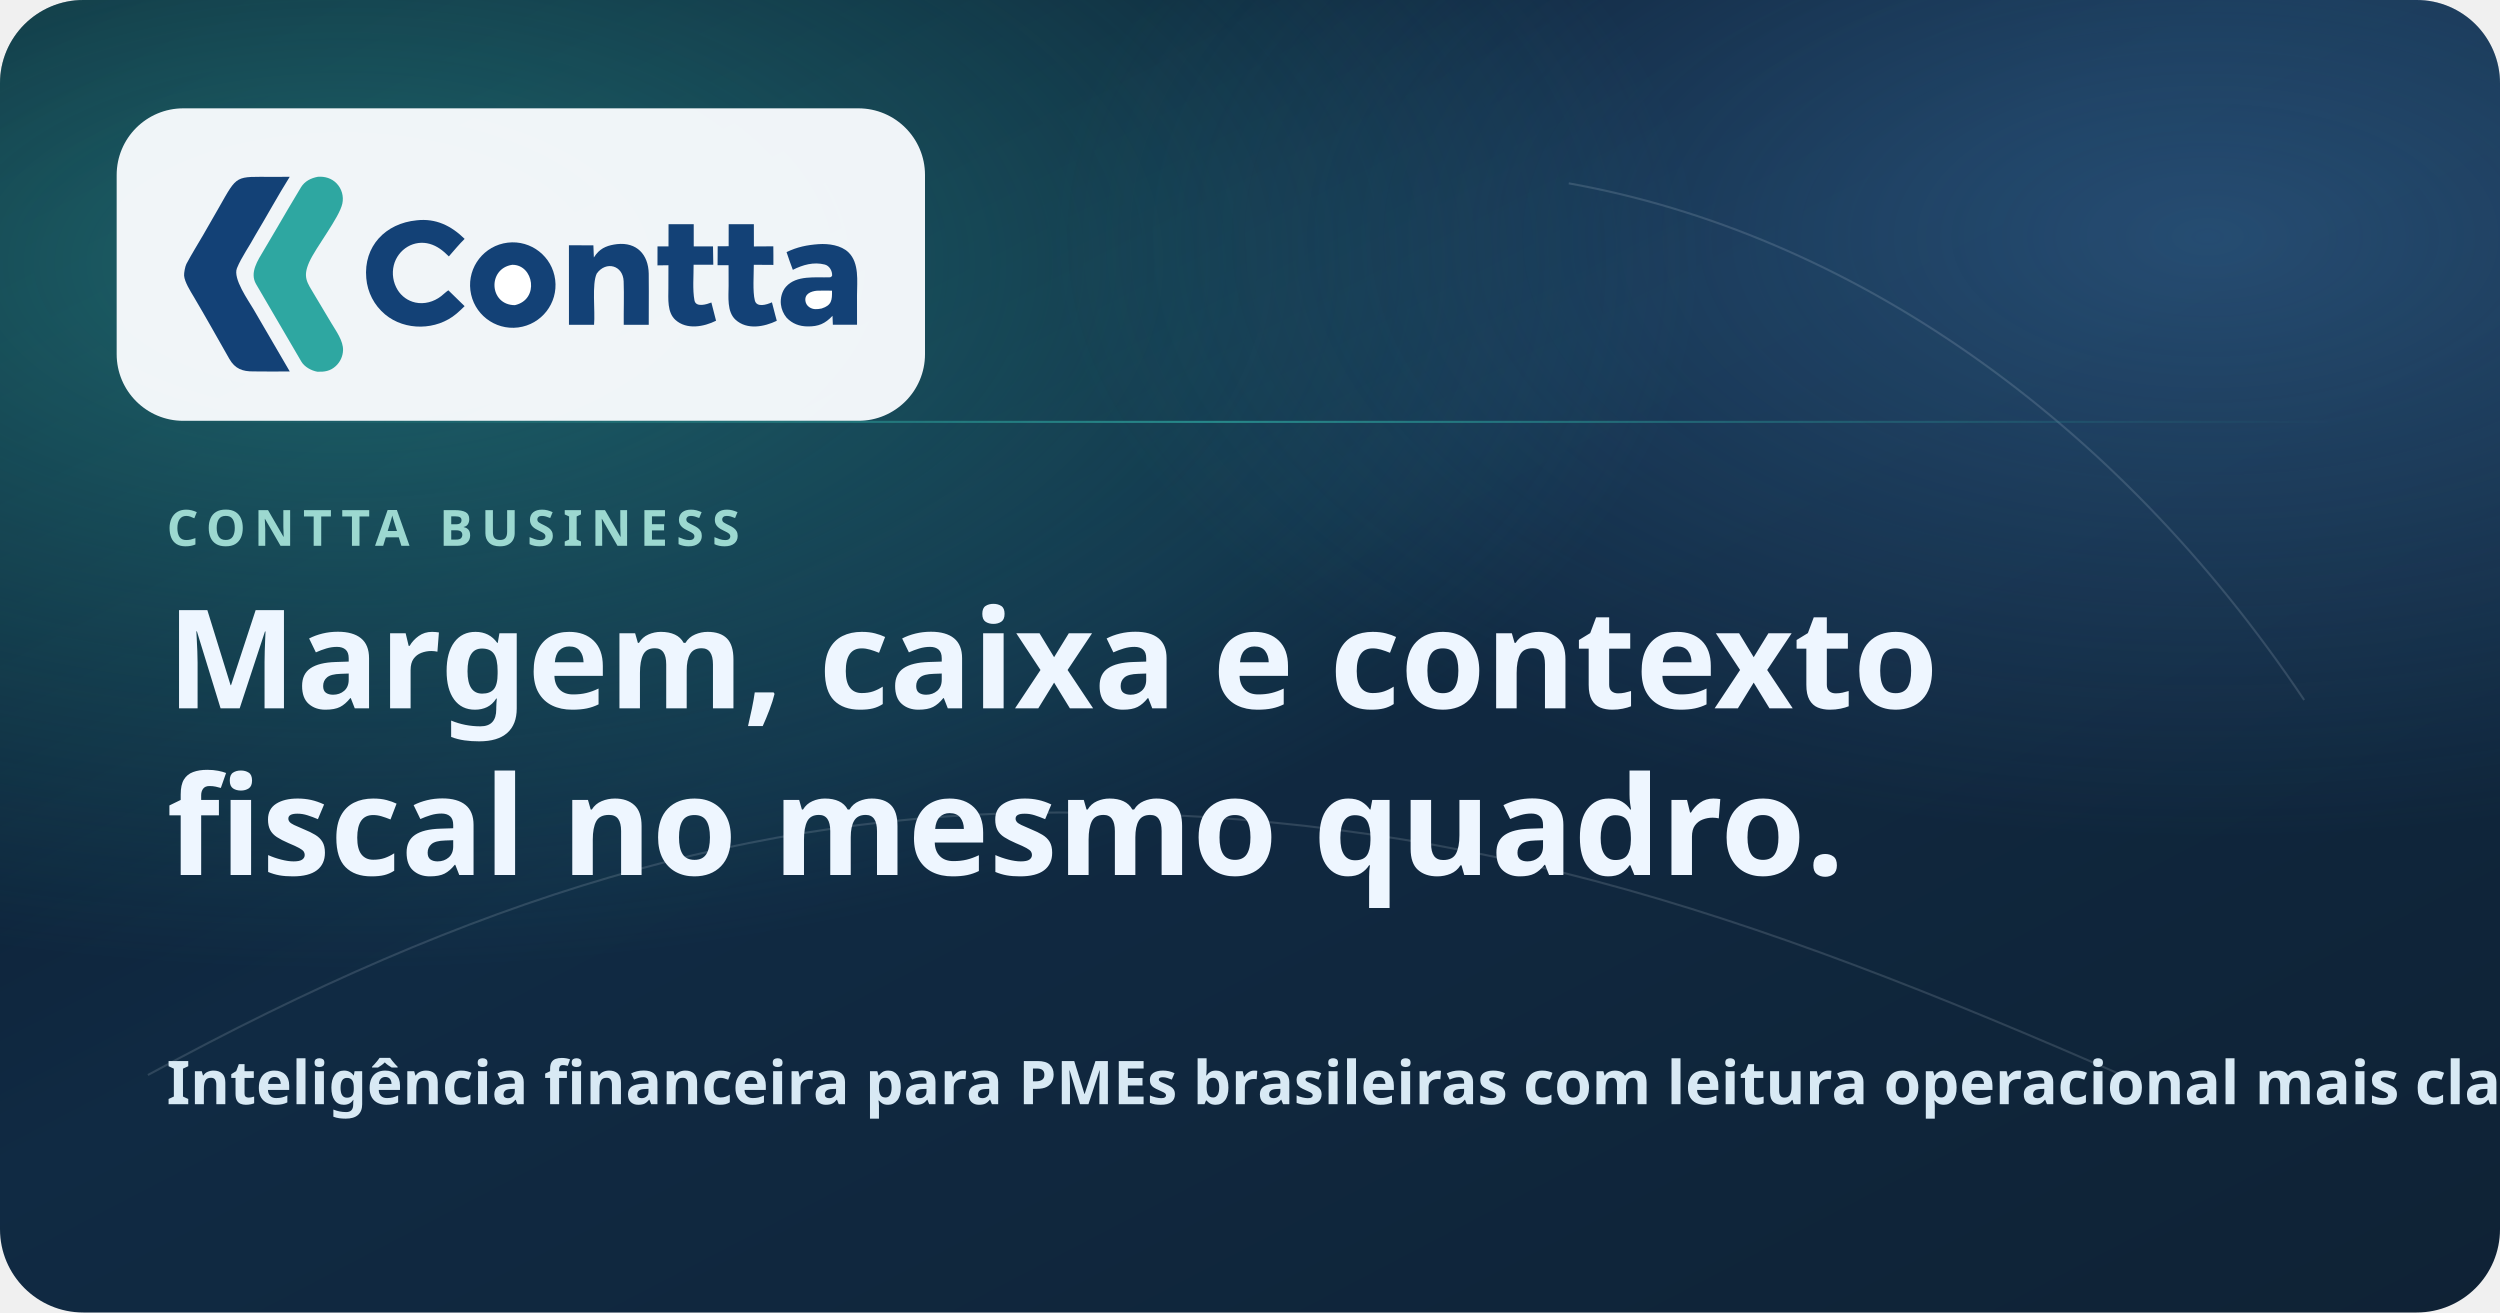
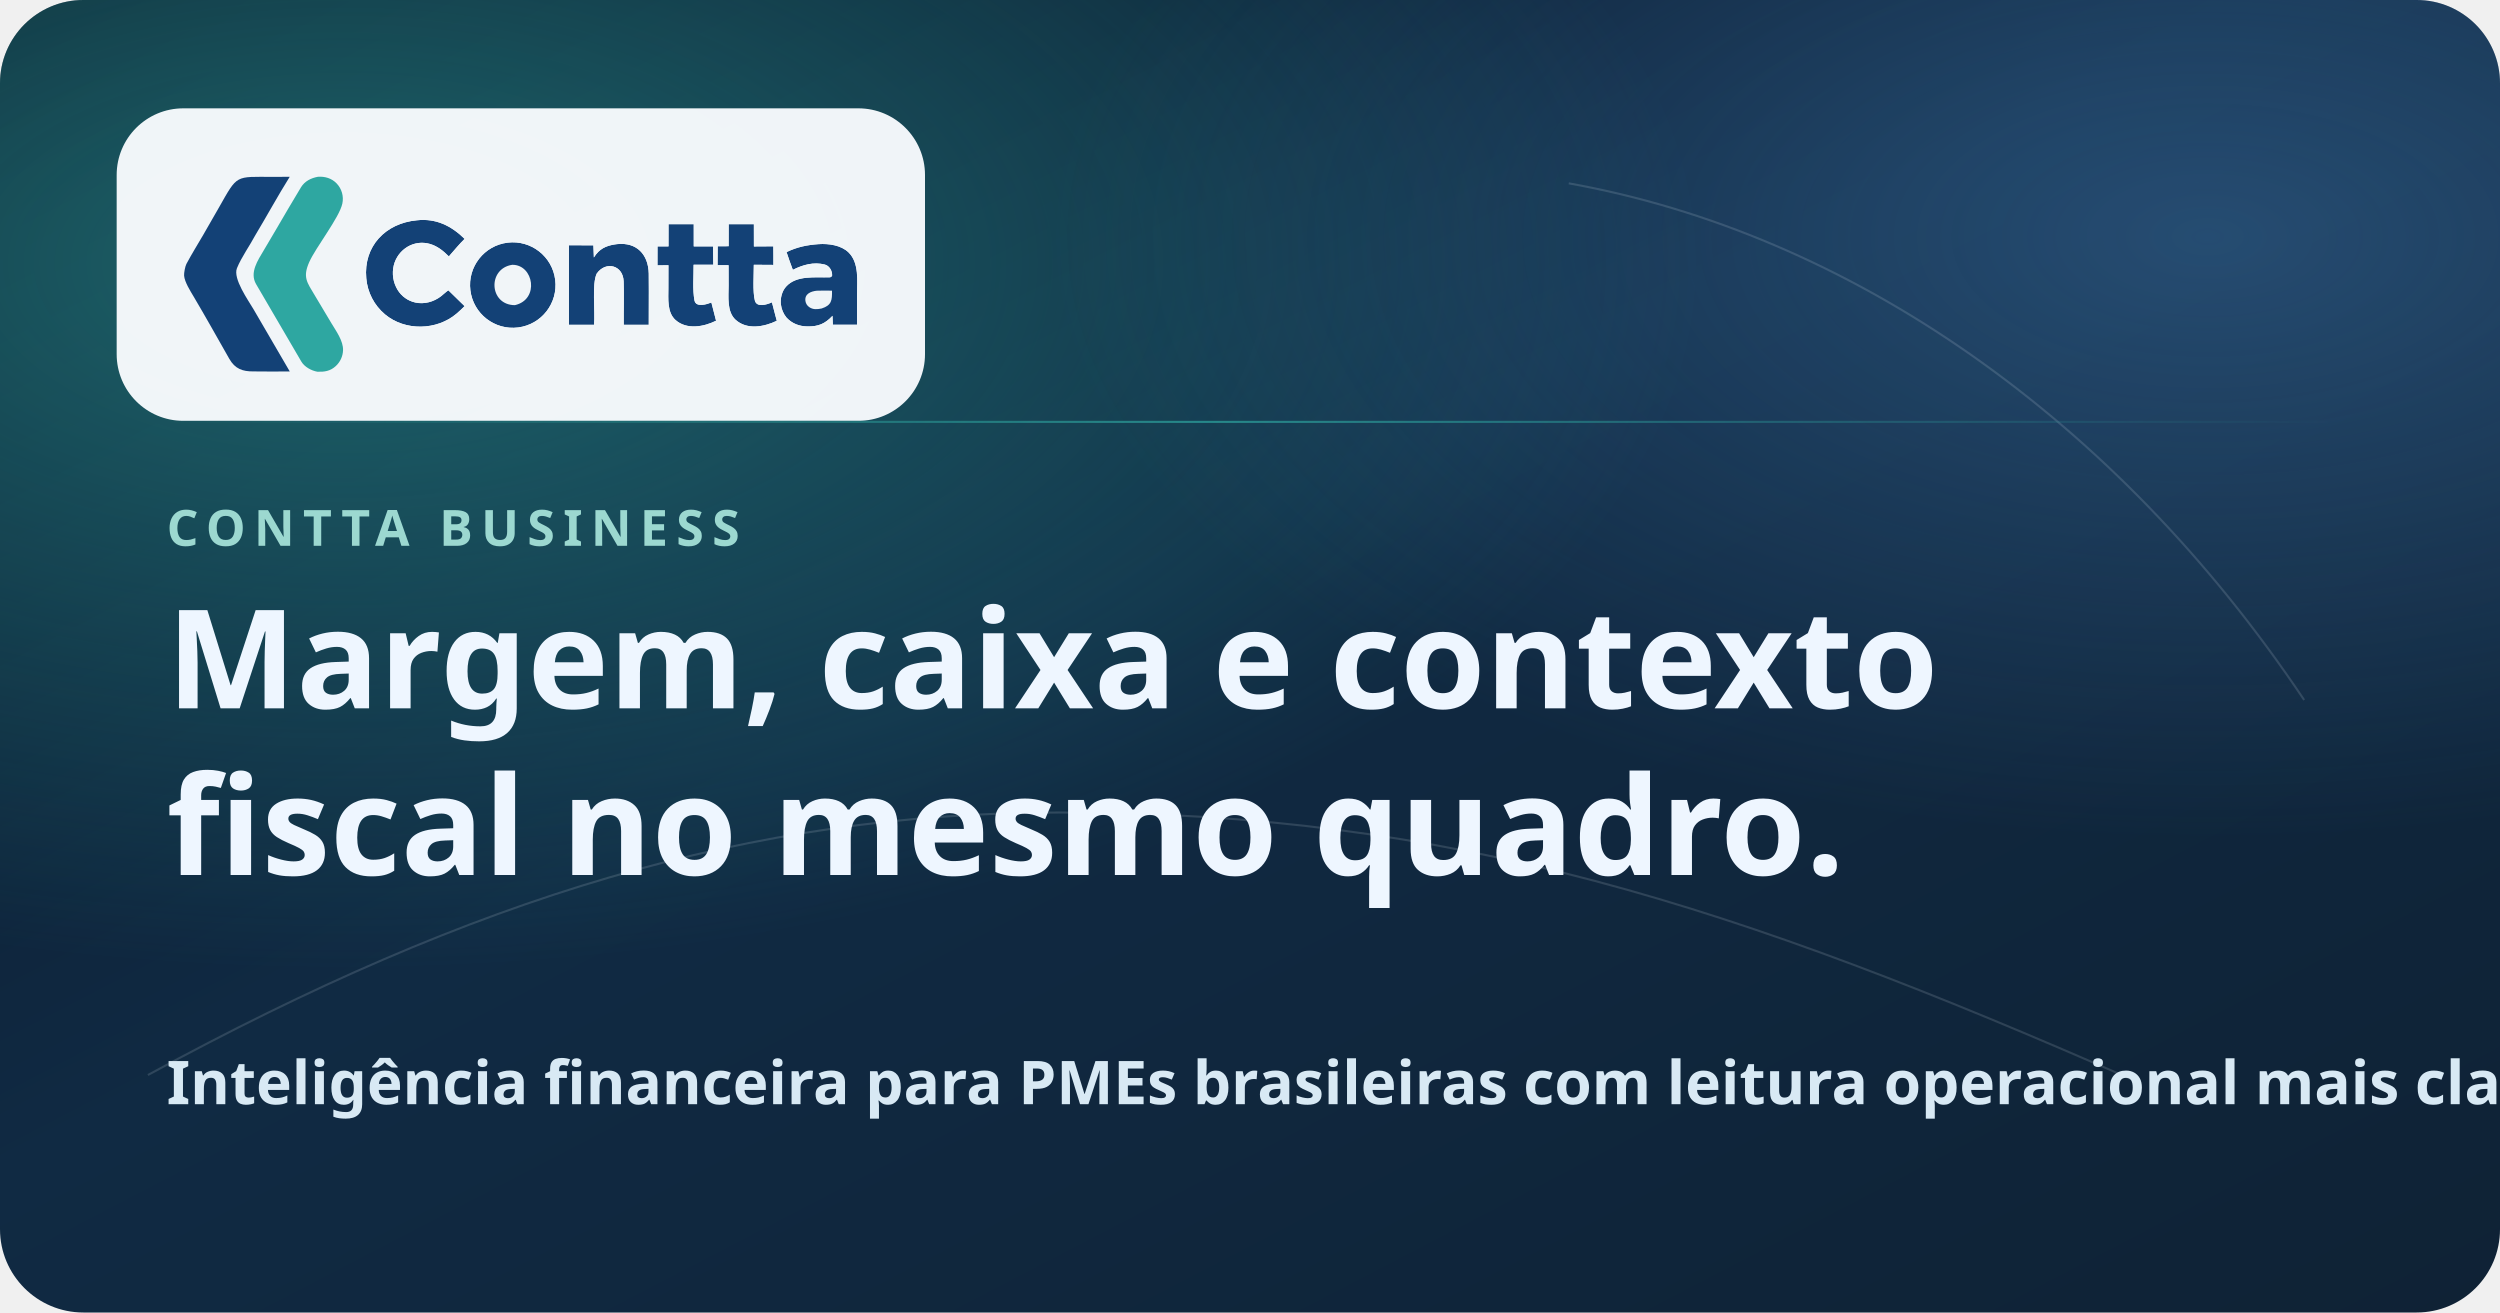
<svg xmlns="http://www.w3.org/2000/svg" width="1200" height="630" viewBox="0 0 1200 630" role="img" aria-labelledby="title desc">
  <defs>
    <linearGradient id="bg" x1="0%" y1="0%" x2="100%" y2="100%">
      <stop offset="0%" stop-color="#081426" />
      <stop offset="45%" stop-color="#102a43" />
      <stop offset="100%" stop-color="#0f2235" />
    </linearGradient>
    <radialGradient id="glowA" cx="14%" cy="20%" r="54%">
      <stop offset="0%" stop-color="#2ea7a1" stop-opacity="0.52" />
      <stop offset="100%" stop-color="#2ea7a1" stop-opacity="0" />
    </radialGradient>
    <radialGradient id="glowB" cx="88%" cy="18%" r="46%">
      <stop offset="0%" stop-color="#4c8bc8" stop-opacity="0.36" />
      <stop offset="100%" stop-color="#4c8bc8" stop-opacity="0" />
    </radialGradient>
    <linearGradient id="line" x1="0%" y1="0%" x2="100%" y2="0%">
      <stop offset="0%" stop-color="#2ea7a1" stop-opacity="0" />
      <stop offset="48%" stop-color="#2ea7a1" stop-opacity="0.7" />
      <stop offset="100%" stop-color="#2ea7a1" stop-opacity="0" />
    </linearGradient>
  </defs>
  <rect width="1200" height="630" rx="40" fill="url(#bg)" />
  <rect width="1200" height="630" rx="40" fill="url(#glowA)" />
  <rect width="1200" height="630" rx="40" fill="url(#glowB)" />
  <g fill="none" stroke="#eef6ff" stroke-opacity="0.14">
    <path d="M753 88c134 24 262 112 353 248" />
    <path d="M71 516c156-85 289-126 438-126 188 0 325 45 514 128" />
  </g>
  <rect x="56" y="52" width="388" height="150" rx="32" fill="#f4f7fb" fill-opacity="0.98" />
  <rect x="80" y="202" width="1040" height="1" fill="url(#line)" />
  <svg x="80" y="76" width="338" height="112" viewBox="340 800 1360 450" aria-hidden="true">
+     <defs>
+       <g id="social-wordmark-shapes">
+         <path d="M998.663 962.514C1043.81 957.102 1084.83 989.23 1090.39 1034.36 1095.95 1079.49 1063.95 1120.61 1018.84 1126.32 973.524 1132.05 932.169 1099.88 926.584 1054.54 920.998 1009.2 953.307 967.951 998.663 962.514Z" />
+         <path d="M822.796 919.404C859.92 915.115 889.692 929.973 915.479 955.235 906.105 964.247 893.816 979.035 884.991 989.088 874.232 978.342 862.561 968.817 847.603 964.767 833.485 960.854 818.385 962.793 805.713 970.146 792.166 978.053 782.396 991.105 778.626 1006.33 774.707 1022.45 777.338 1039.46 785.941 1053.63 793.53 1066.13 805.894 1074.98 820.167 1078.14 837.769 1081.99 855.869 1076.83 869.933 1066 874.229 1062.69 879.836 1057.24 884.041 1054.57L889.335 1059.71C897.787 1068.22 906.814 1076.79 915.427 1085.19 910.225 1090.28 905.08 1095.24 899.512 1099.93 861.312 1132.13 800.621 1133.4 761.883 1101.19 740.86 1083.67 727.759 1058.45 725.528 1031.18 719.937 969.425 762.721 925.159 822.796 919.404Z" />
+         <path d="M1599.27 965.417C1618.31 964.102 1642.58 967.416 1656.84 981.288 1677.97 1001.85 1673.37 1036.96 1673.3 1064.09L1673.34 1121.03 1626.63 1121.01C1626.53 1115.38 1626.21 1109.49 1625.98 1103.84 1611.65 1119.08 1598.83 1124.65 1577.64 1124.34 1561.88 1124.11 1548.29 1119.09 1537.22 1107.38 1531.17 1100.05 1527.37 1091.12 1526.29 1081.67 1524.94 1069.95 1528.35 1056.42 1536.06 1047.7 1556.3 1024.84 1593.08 1030.41 1620.28 1029.48 1623.09 1029.38 1623.84 1028.34 1625.21 1026.33 1625.87 1017.54 1620.23 1007.23 1611.21 1004.86 1589.81 999.246 1568.51 1005.31 1549.36 1015.06 1545.1 1004.48 1541 991.753 1537.22 980.808 1557.57 970.881 1576.93 966.987 1599.27 965.417Z" />
+         <path d="M1209.77 965.37C1247.8 961.219 1270.3 985.425 1271.04 1022.26 1271.27 1033.7 1271.22 1045.17 1271.21 1056.63L1271.07 1121.23 1222.78 1121.16C1222.5 1093.2 1223.62 1065.12 1222.6 1037.19 1221.47 1006.17 1188.57 997.326 1170.72 1022.06 1160.82 1042.11 1167.93 1094.88 1165.43 1121.14L1116.97 1121.14 1116.92 967.553 1164.15 967.72 1165.06 991.141C1166.36 989.037 1167.78 987.014 1169.33 985.085 1179.96 971.572 1193.68 967.374 1209.77 965.37Z" />
+         <path d="M1425.46 926.93 1474.09 926.878 1474.16 969.86C1486.66 969.692 1499.17 969.609 1511.67 969.609 1511.92 981.371 1511.78 993.701 1511.81 1005.51L1473.97 1005.26C1474.07 1023.05 1471.52 1057.31 1475.99 1074.28 1479.62 1088.1 1498.35 1082.62 1508.99 1077.78 1511.04 1086.3 1513.25 1094.79 1515.61 1103.23L1518.35 1113.44C1494.25 1125.09 1460.92 1131.69 1438.69 1111.38 1421.8 1095.97 1425.24 1067.03 1425.32 1045.99L1425.24 1006.08 1404 1006.1 1404.23 969.493 1425.39 969.431 1425.46 926.93Z" />
+         <path d="M1309.3 926.919 1357.94 926.887 1357.97 969.8 1395.17 969.709C1395.25 981.525 1395.44 993.341 1395.74 1005.15L1357.7 1005.12C1357.88 1026.85 1355.43 1053.26 1359.35 1073.98 1362.1 1088.54 1383.79 1081.43 1392.03 1078.13L1399.14 1105.79 1401.07 1113.3C1377.71 1124.99 1344.44 1131.41 1322.6 1111.75 1306.38 1097.16 1308.97 1070.87 1309 1051.12 1309.02 1036.38 1309.1 1021.12 1309.1 1006.12L1287.92 1006.42 1287.99 969.76 1309.24 969.791C1309.13 955.501 1309.15 941.209 1309.3 926.919Z" />
+       </g>
+       <mask id="social-wordmark-mask" maskUnits="userSpaceOnUse" maskContentUnits="userSpaceOnUse" x="720" y="900" width="980" height="240">
+         <rect x="720" y="900" width="980" height="240" fill="#000" />
+         <use href="#social-wordmark-shapes" fill="#fff" />
+         <path fill="#000" d="M1007.37 1005.31C1048.94 1004.71 1060.58 1072.42 1012.5 1083.25 962.636 1083.1 959.242 1012.56 1007.37 1005.31Z" />
+         <path fill="#000" d="M1595.54 1055.34C1604.91 1054.83 1615.54 1055.16 1625 1055.25 1625.3 1073.58 1624.48 1083.46 1604.98 1089.69 1596.4 1091.38 1588.44 1092.3 1580.83 1086.9 1576.97 1084.2 1574.39 1080.02 1573.7 1075.35 1571.66 1061.38 1584.23 1056.55 1595.54 1055.34Z" />
+       </mask>
+     </defs>
    <path fill="#134176" d="M545.041 835.495 577.682 835.338C554.957 871.569 533.664 910.792 511.455 947.731 500.846 967.693 484.008 991.227 475.717 1011.96 467.682 1032.05 497.61 1073.82 507.716 1091.13L577.725 1211.28C555.11 1211.77 530.516 1211.25 507.75 1211.21 486.679 1211.47 472.03 1206.27 461.029 1187.01 438.054 1146.72 415.649 1106.38 391.974 1066.45 385.789 1056.02 374.718 1038.7 373.666 1026.34 373.211 1020.99 375.797 1008.01 378.109 1003.67 388.107 984.897 399.83 966.011 410.539 947.64 420.818 930.04 430.967 912.365 440.985 894.616 477.531 830.24 471.68 835.45 545.041 835.495Z" />
    <path fill="#2ea7a1" d="M632.098 835.296C645.565 834.308 658.659 838.171 668.206 848.075 678.175 858.437 682.328 873.083 679.282 887.135 673.603 914.022 627.847 971.71 615.212 1000.36 602.275 1029.7 611.458 1039.56 625.632 1063.64L658.269 1118.27C667.327 1133.38 681.168 1152.21 680.652 1170.27 680.283 1181.99 675.185 1193.07 666.519 1200.97 656.061 1210.67 644.621 1212.28 631.146 1211.83 619.476 1209.81 606.155 1202.55 600.045 1192.11 570.93 1142.35 541.68 1092.4 512.675 1042.59 499.761 1020.41 516.091 996.67 527.482 977.41L551.836 936.152C567.59 909.462 583.264 881.978 599.44 855.565 606.634 843.816 618.73 837.746 632.098 835.296Z" />
-     <path fill="#134176" d="M998.663 962.514C1043.81 957.102 1084.83 989.23 1090.39 1034.36 1095.95 1079.49 1063.95 1120.61 1018.84 1126.32 973.524 1132.05 932.169 1099.88 926.584 1054.54 920.998 1009.2 953.307 967.951 998.663 962.514Z" />
-     <path fill="#ffffff" d="M1007.37 1005.31C1048.94 1004.71 1060.58 1072.42 1012.5 1083.25 962.636 1083.1 959.242 1012.56 1007.37 1005.31Z" />
-     <path fill="#134176" d="M822.796 919.404C859.92 915.115 889.692 929.973 915.479 955.235 906.105 964.247 893.816 979.035 884.991 989.088 874.232 978.342 862.561 968.817 847.603 964.767 833.485 960.854 818.385 962.793 805.713 970.146 792.166 978.053 782.396 991.105 778.626 1006.33 774.707 1022.45 777.338 1039.46 785.941 1053.63 793.53 1066.13 805.894 1074.98 820.167 1078.14 837.769 1081.99 855.869 1076.83 869.933 1066 874.229 1062.69 879.836 1057.24 884.041 1054.57L889.335 1059.71C897.787 1068.22 906.814 1076.79 915.427 1085.19 910.225 1090.28 905.08 1095.24 899.512 1099.93 861.312 1132.13 800.621 1133.4 761.883 1101.19 740.86 1083.67 727.759 1058.45 725.528 1031.18 719.937 969.425 762.721 925.159 822.796 919.404Z" />
-     <path fill="#134176" d="M1599.27 965.417C1618.31 964.102 1642.58 967.416 1656.84 981.288 1677.97 1001.85 1673.37 1036.96 1673.3 1064.09L1673.34 1121.03 1626.63 1121.01C1626.53 1115.38 1626.21 1109.49 1625.98 1103.84 1611.65 1119.08 1598.83 1124.65 1577.64 1124.34 1561.88 1124.11 1548.29 1119.09 1537.22 1107.38 1531.17 1100.05 1527.37 1091.12 1526.29 1081.67 1524.94 1069.95 1528.35 1056.42 1536.06 1047.7 1556.3 1024.84 1593.08 1030.41 1620.28 1029.48 1623.09 1029.38 1623.84 1028.34 1625.21 1026.33 1625.87 1017.54 1620.23 1007.23 1611.21 1004.86 1589.81 999.246 1568.51 1005.31 1549.36 1015.06 1545.1 1004.48 1541 991.753 1537.22 980.808 1557.57 970.881 1576.93 966.987 1599.27 965.417Z" />
-     <path fill="#ffffff" d="M1595.54 1055.34C1604.91 1054.83 1615.54 1055.16 1625 1055.25 1625.3 1073.58 1624.48 1083.46 1604.98 1089.69 1596.4 1091.38 1588.44 1092.3 1580.83 1086.9 1576.97 1084.2 1574.39 1080.02 1573.7 1075.35 1571.66 1061.38 1584.23 1056.55 1595.54 1055.34Z" />
-     <path fill="#134176" d="M1209.77 965.37C1247.8 961.219 1270.3 985.425 1271.04 1022.26 1271.27 1033.7 1271.22 1045.17 1271.21 1056.63L1271.07 1121.23 1222.78 1121.16C1222.5 1093.2 1223.62 1065.12 1222.6 1037.19 1221.47 1006.17 1188.57 997.326 1170.72 1022.06 1160.82 1042.11 1167.93 1094.88 1165.43 1121.14L1116.97 1121.14 1116.92 967.553 1164.15 967.72 1165.06 991.141C1166.36 989.037 1167.78 987.014 1169.33 985.085 1179.96 971.572 1193.68 967.374 1209.77 965.37Z" />
-     <path fill="#134176" d="M1425.46 926.93 1474.09 926.878 1474.16 969.86C1486.66 969.692 1499.17 969.609 1511.67 969.609 1511.92 981.371 1511.78 993.701 1511.81 1005.51L1473.97 1005.26C1474.07 1023.05 1471.52 1057.31 1475.99 1074.28 1479.62 1088.1 1498.35 1082.62 1508.99 1077.78 1511.04 1086.3 1513.25 1094.79 1515.61 1103.23L1518.35 1113.44C1494.25 1125.09 1460.92 1131.69 1438.69 1111.38 1421.8 1095.97 1425.24 1067.03 1425.32 1045.99L1425.24 1006.08 1404 1006.1 1404.23 969.493 1425.39 969.431 1425.46 926.93Z" />
-     <path fill="#134176" d="M1309.3 926.919 1357.94 926.887 1357.97 969.8 1395.17 969.709C1395.25 981.525 1395.44 993.341 1395.74 1005.15L1357.7 1005.12C1357.88 1026.85 1355.43 1053.26 1359.35 1073.98 1362.1 1088.54 1383.79 1081.43 1392.03 1078.13L1399.14 1105.79 1401.07 1113.3C1377.71 1124.99 1344.44 1131.41 1322.6 1111.75 1306.38 1097.16 1308.97 1070.87 1309 1051.12 1309.02 1036.38 1309.1 1021.12 1309.1 1006.12L1287.92 1006.42 1287.99 969.76 1309.24 969.791C1309.13 955.501 1309.15 941.209 1309.3 926.919Z" />
+     <use href="#social-wordmark-shapes" fill="#134176" mask="url(#social-wordmark-mask)" />
  </svg>
  <text x="80" y="262" fill="#9cd8d0" font-family="Manrope, sans-serif" font-size="24" font-weight="800" letter-spacing="4">CONTTA BUSINESS</text>
  <text x="80" y="340" fill="#eef6ff" font-family="Sora, sans-serif" font-size="66" font-weight="700">
    <tspan x="80" dy="0">Margem, caixa e contexto</tspan>
    <tspan x="80" dy="80">fiscal no mesmo quadro.</tspan>
  </text>
  <text x="80" y="530" fill="#d8e9f4" font-family="Manrope, sans-serif" font-size="29" font-weight="600">
    Inteligência financeira para PMEs brasileiras com leitura operacional mais clara.
  </text>
</svg>
